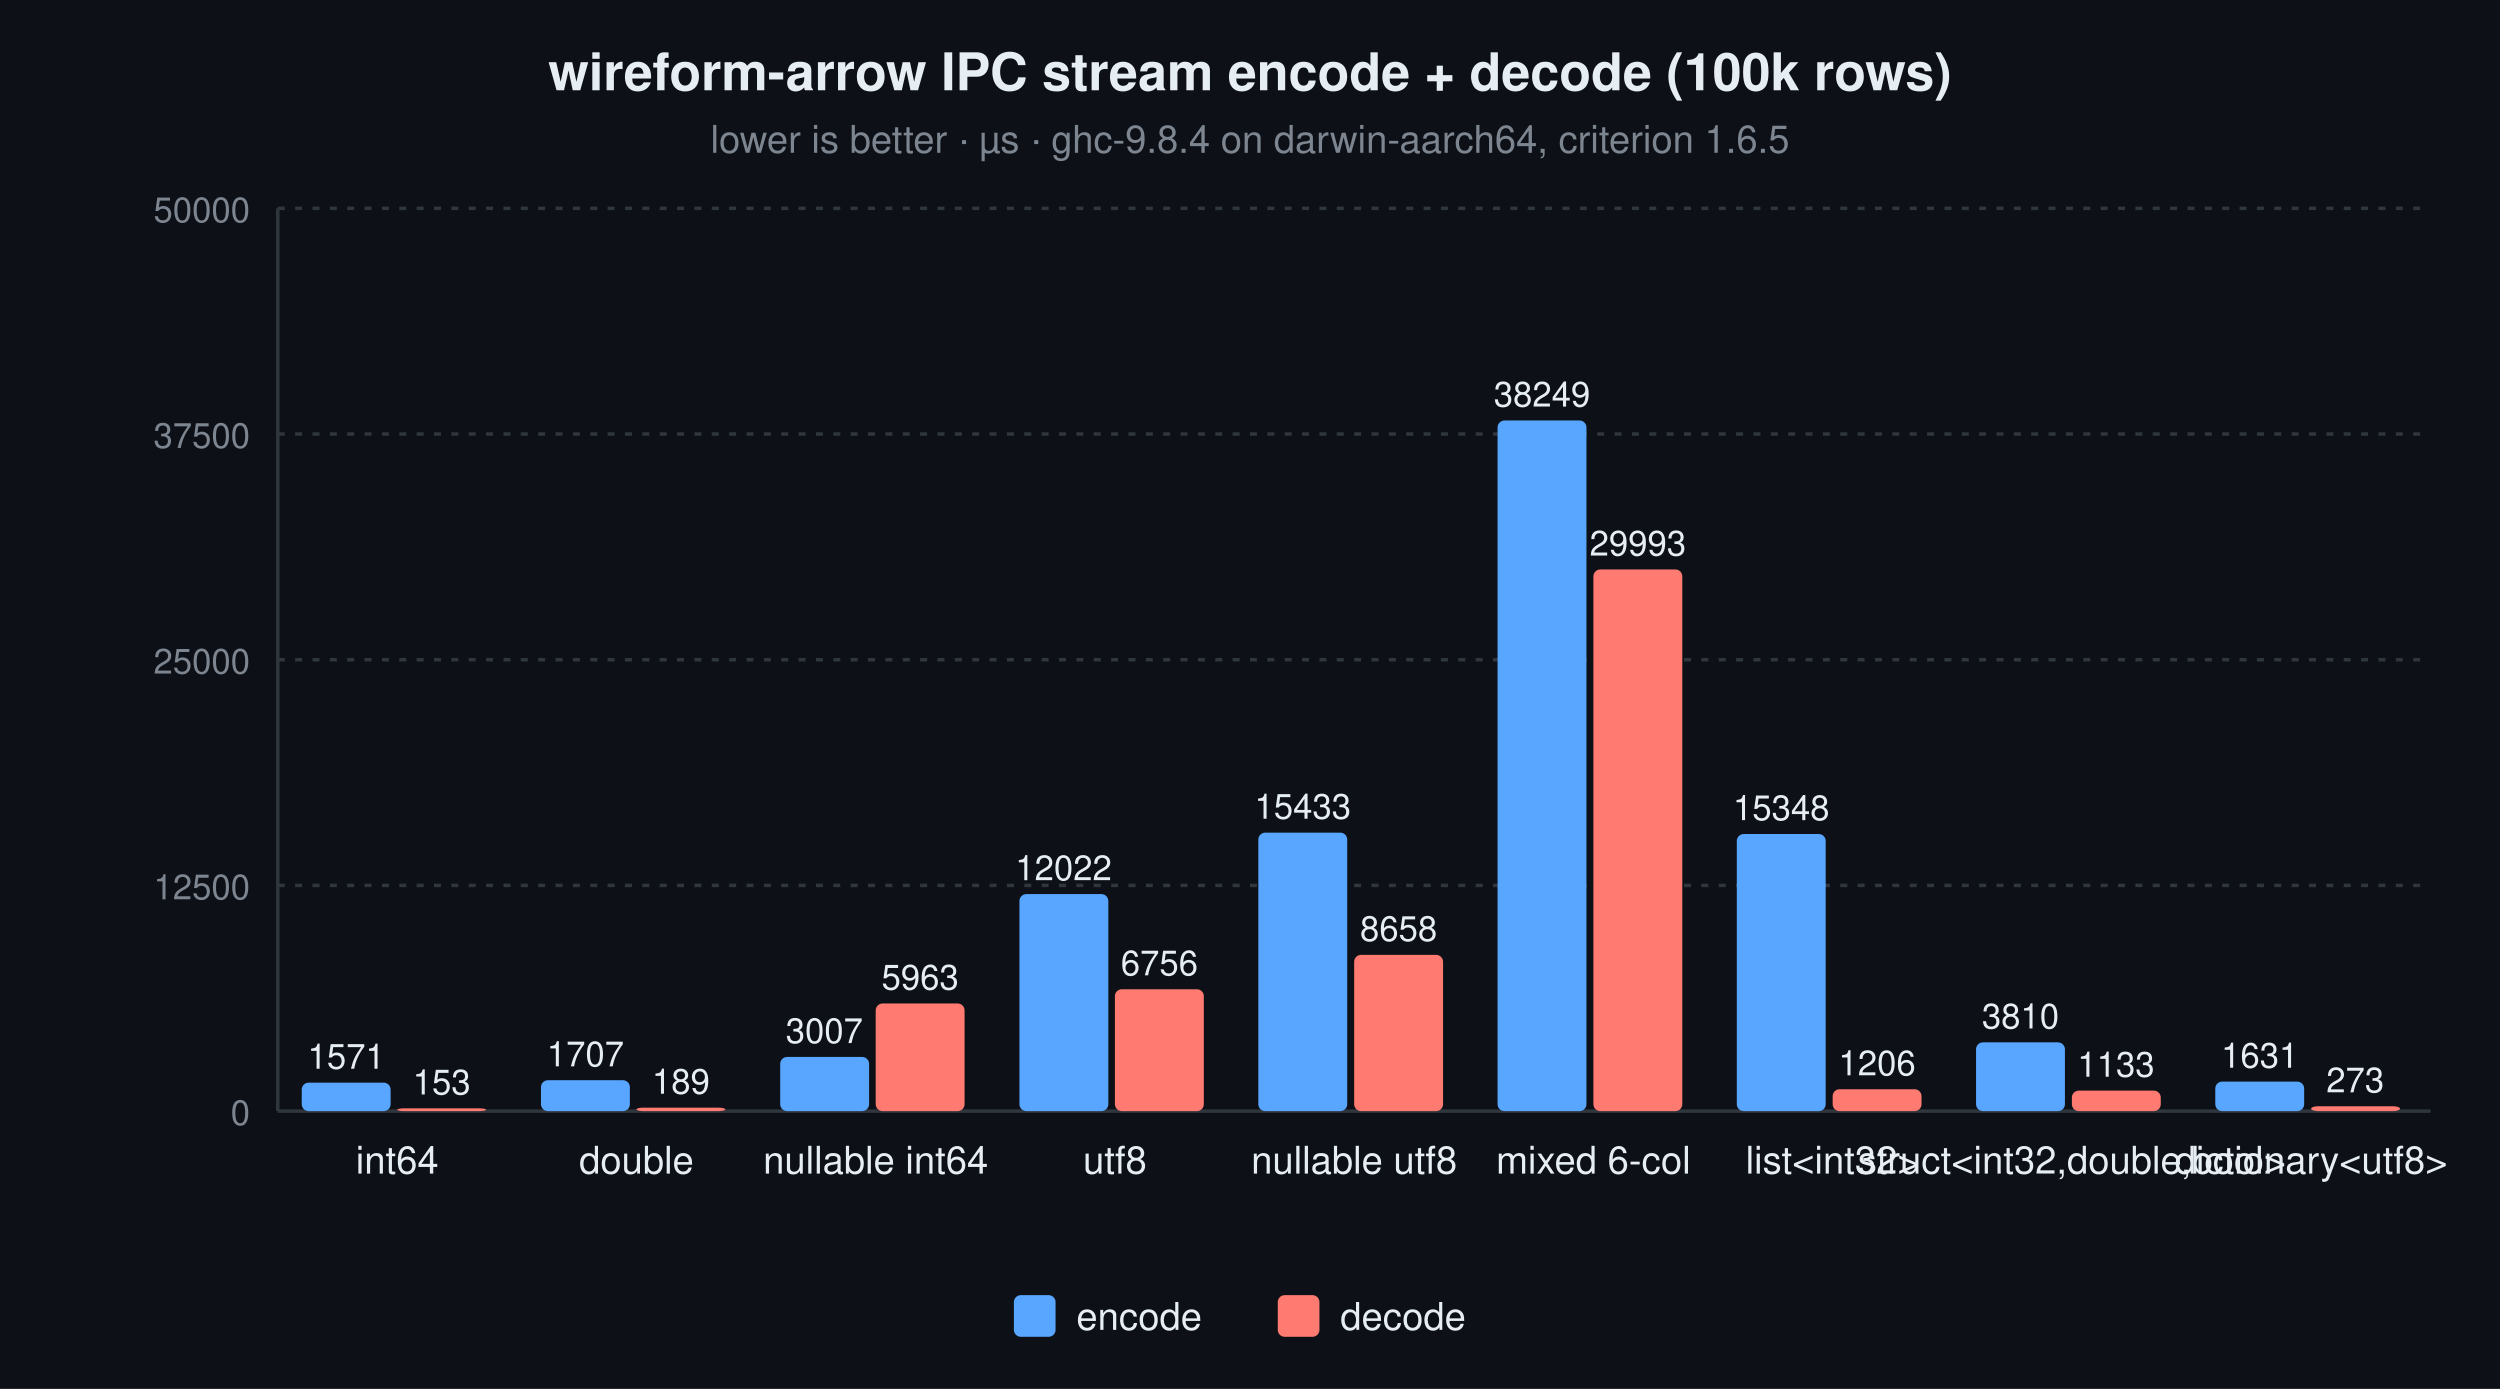
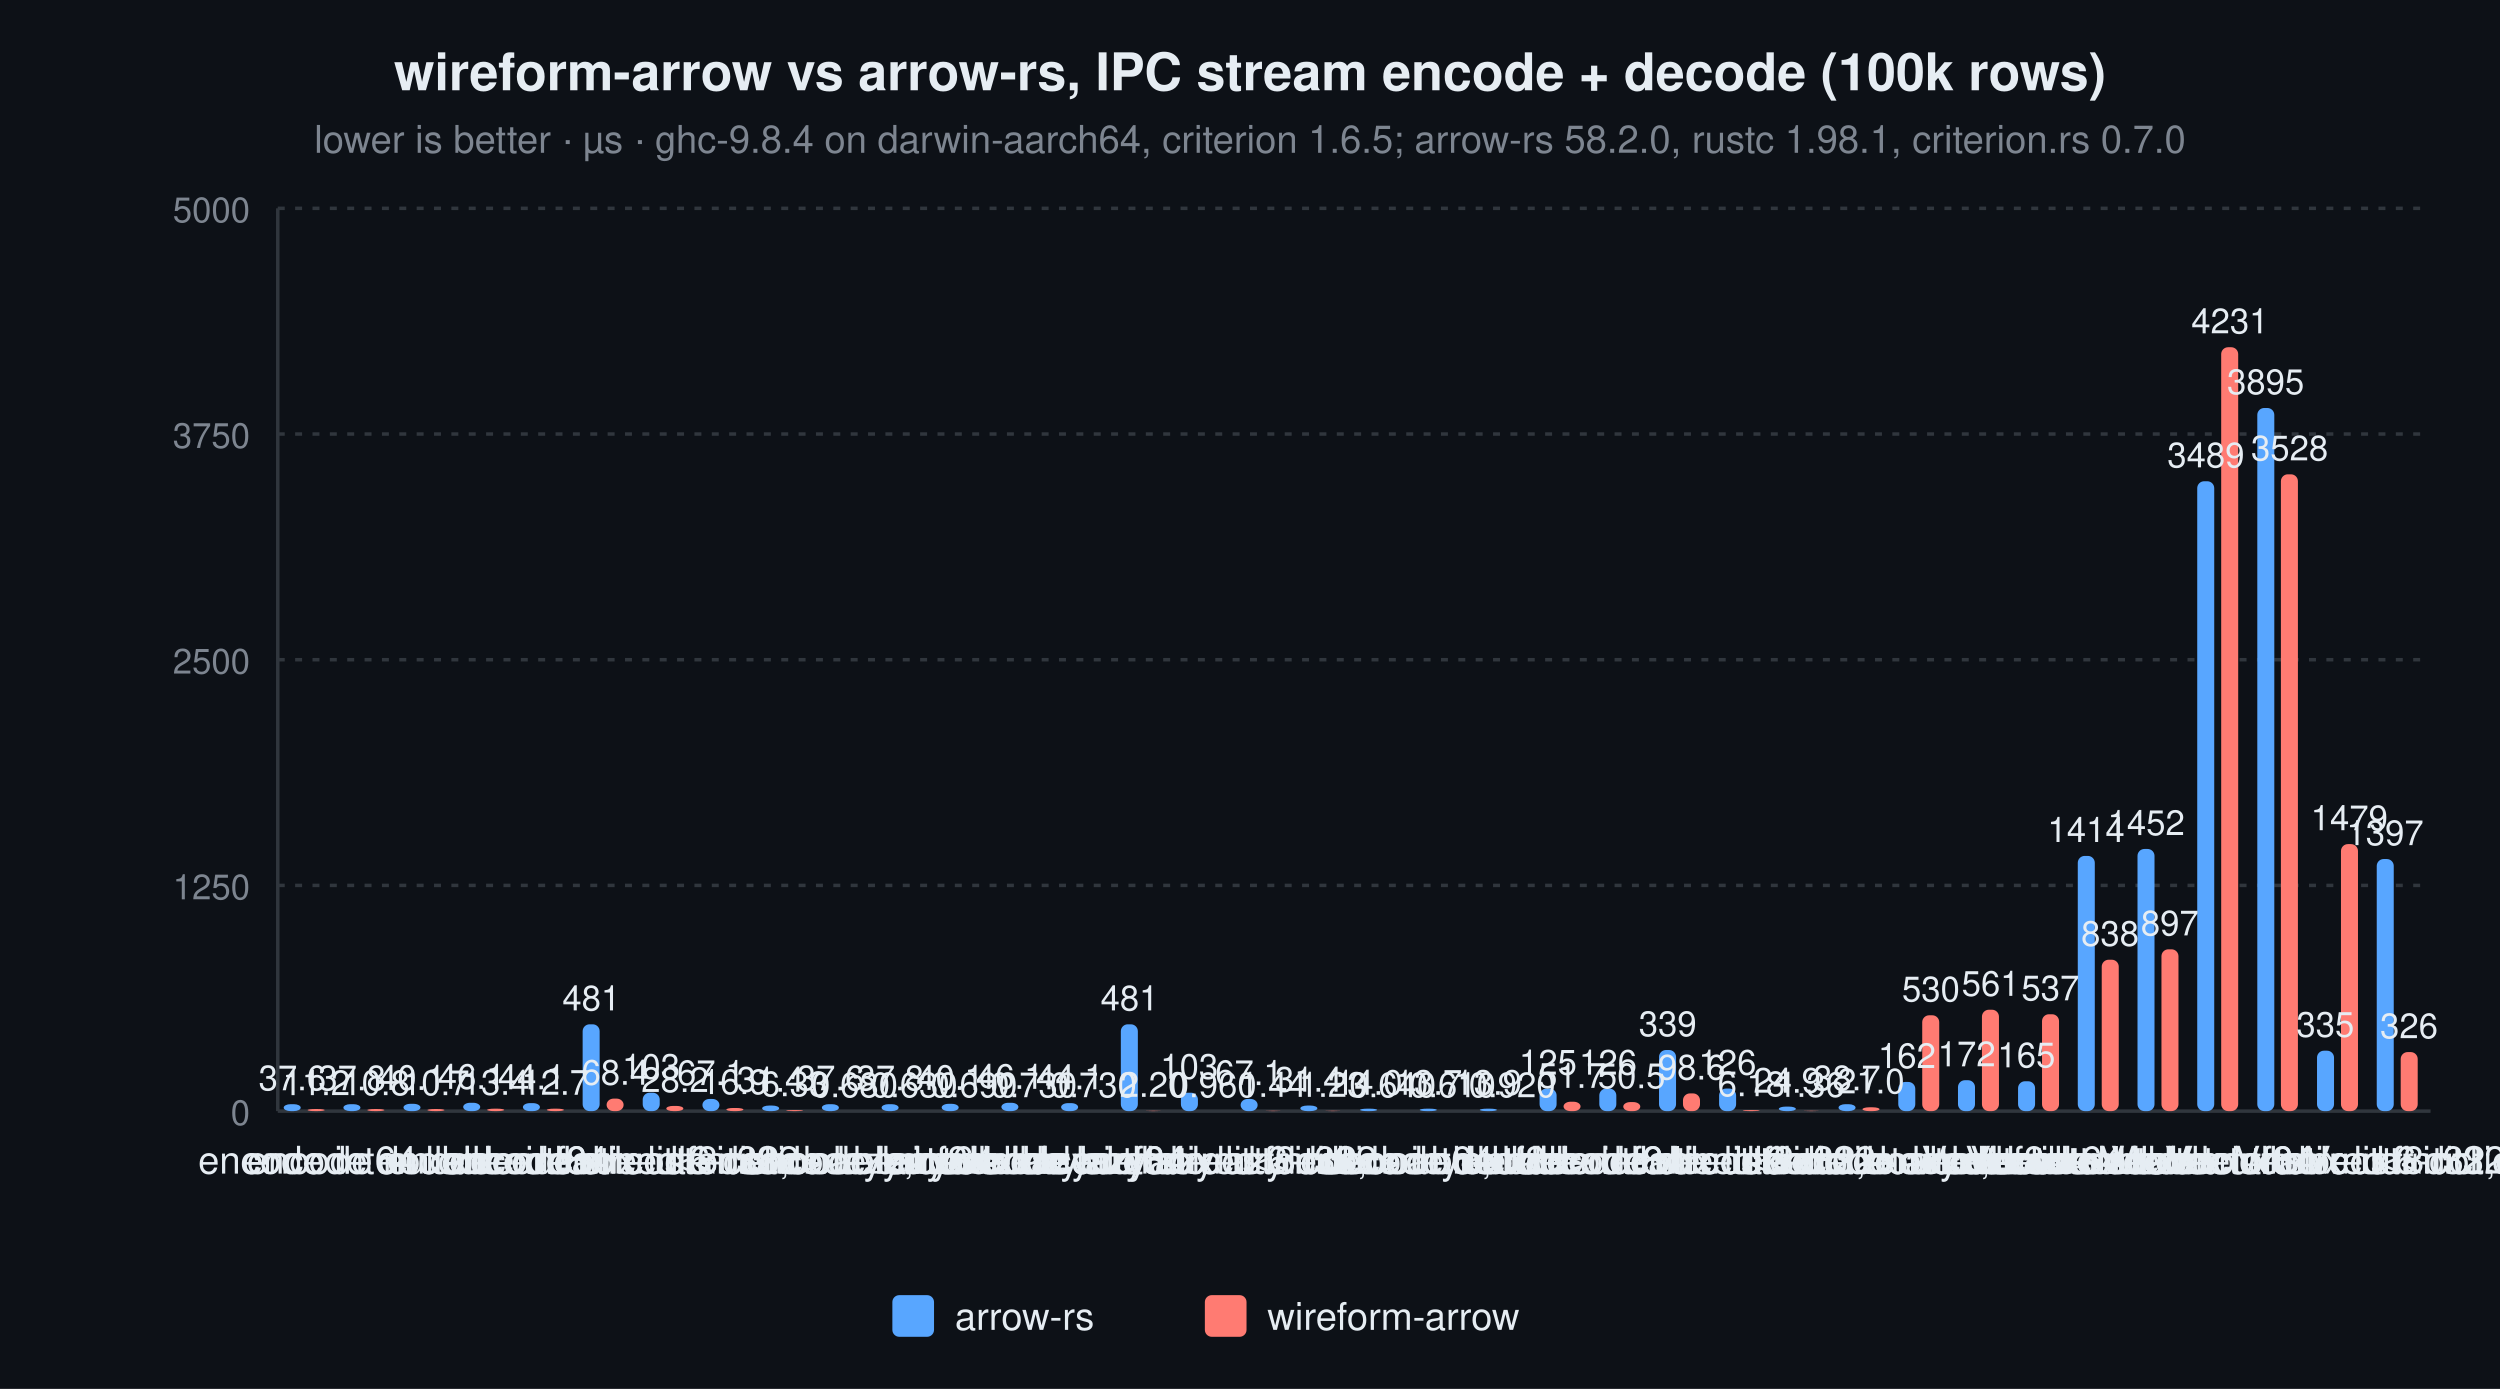
<svg xmlns="http://www.w3.org/2000/svg" viewBox="0 0 720 400" width="720" height="400" font-family="ui-sans-serif, system-ui, -apple-system, BlinkMacSystemFont, &quot;Segoe UI&quot;, Helvetica, Arial, sans-serif" font-size="12">
  <rect x="0" y="0" width="720" height="400" fill="#0d1117" />
-   <text x="360" y="26" text-anchor="middle" font-size="15" font-weight="600" fill="#e6edf3">wireform-arrow IPC stream encode + decode (100k rows)</text>
-   <text x="360" y="44" text-anchor="middle" font-size="11" fill="#7d8590">lower is better · µs · ghc-9.8.4 on darwin-aarch64, criterion 1.6.5</text>
+   <text x="360" y="26" text-anchor="middle" font-size="15" font-weight="600" fill="#e6edf3">wireform-arrow vs arrow-rs, IPC stream encode + decode (100k rows)</text>
+   <text x="360" y="44" text-anchor="middle" font-size="11" fill="#7d8590">lower is better · µs · ghc-9.8.4 on darwin-aarch64, criterion 1.6.5; arrow-rs 58.2.0, rustc 1.98.1, criterion.rs 0.7.0</text>
  <g stroke="#30363d" stroke-width="1">
    <line x1="80" y1="320" x2="700" y2="320" />
    <line x1="80" y1="60" x2="80" y2="320" />
  </g>
  <g>
    <g />
    <text x="72" y="324" text-anchor="end" font-size="10" fill="#7d8590">0</text>
    <line x1="80" y1="255" x2="700" y2="255" stroke="#30363d" stroke-width="1" stroke-dasharray="2 3" />
-     <text x="72" y="259" text-anchor="end" font-size="10" fill="#7d8590">12500</text>
+     <text x="72" y="259" text-anchor="end" font-size="10" fill="#7d8590">1250</text>
    <line x1="80" y1="190" x2="700" y2="190" stroke="#30363d" stroke-width="1" stroke-dasharray="2 3" />
-     <text x="72" y="194" text-anchor="end" font-size="10" fill="#7d8590">25000</text>
+     <text x="72" y="194" text-anchor="end" font-size="10" fill="#7d8590">2500</text>
    <line x1="80" y1="125" x2="700" y2="125" stroke="#30363d" stroke-width="1" stroke-dasharray="2 3" />
-     <text x="72" y="129" text-anchor="end" font-size="10" fill="#7d8590">37500</text>
+     <text x="72" y="129" text-anchor="end" font-size="10" fill="#7d8590">3750</text>
    <line x1="80" y1="60" x2="700" y2="60" stroke="#30363d" stroke-width="1" stroke-dasharray="2 3" />
-     <text x="72" y="64" text-anchor="end" font-size="10" fill="#7d8590">50000</text>
-   </g>
-   <g>
-     <rect x="86.9" y="311.8" width="25.6" height="8.2" rx="2" fill="#58a6ff" />
-     <rect x="114.4" y="319.2" width="25.6" height="0.8" rx="2" fill="#ff7b72" />
-     <rect x="155.8" y="311.1" width="25.6" height="8.9" rx="2" fill="#58a6ff" />
-     <rect x="183.3" y="319.0" width="25.6" height="1.0" rx="2" fill="#ff7b72" />
-     <rect x="224.7" y="304.4" width="25.6" height="15.6" rx="2" fill="#58a6ff" />
-     <rect x="252.2" y="289.0" width="25.6" height="31.0" rx="2" fill="#ff7b72" />
-     <rect x="293.6" y="257.5" width="25.6" height="62.5" rx="2" fill="#58a6ff" />
-     <rect x="321.1" y="284.9" width="25.6" height="35.1" rx="2" fill="#ff7b72" />
-     <rect x="362.4" y="239.8" width="25.6" height="80.2" rx="2" fill="#58a6ff" />
-     <rect x="390" y="275.0" width="25.6" height="45.0" rx="2" fill="#ff7b72" />
-     <rect x="431.3" y="121.1" width="25.6" height="198.9" rx="2" fill="#58a6ff" />
-     <rect x="458.9" y="164.0" width="25.6" height="156.0" rx="2" fill="#ff7b72" />
-     <rect x="500.2" y="240.2" width="25.6" height="79.8" rx="2" fill="#58a6ff" />
-     <rect x="527.8" y="313.7" width="25.6" height="6.3" rx="2" fill="#ff7b72" />
-     <rect x="569.1" y="300.2" width="25.6" height="19.8" rx="2" fill="#58a6ff" />
-     <rect x="596.7" y="314.1" width="25.6" height="5.9" rx="2" fill="#ff7b72" />
-     <rect x="638" y="311.5" width="25.6" height="8.5" rx="2" fill="#58a6ff" />
-     <rect x="665.6" y="318.6" width="25.6" height="1.4" rx="2" fill="#ff7b72" />
-   </g>
-   <g>
-     <text x="99.7" y="307.8" text-anchor="middle" font-size="10" fill="#e6edf3">1571</text>
-     <text x="127.2" y="315.2" text-anchor="middle" font-size="10" fill="#e6edf3">153</text>
-     <text x="168.6" y="307.1" text-anchor="middle" font-size="10" fill="#e6edf3">1707</text>
-     <text x="196.1" y="315.0" text-anchor="middle" font-size="10" fill="#e6edf3">189</text>
-     <text x="237.4" y="300.4" text-anchor="middle" font-size="10" fill="#e6edf3">3007</text>
-     <text x="265" y="285.0" text-anchor="middle" font-size="10" fill="#e6edf3">5963</text>
-     <text x="306.3" y="253.5" text-anchor="middle" font-size="10" fill="#e6edf3">12022</text>
-     <text x="333.9" y="280.9" text-anchor="middle" font-size="10" fill="#e6edf3">6756</text>
-     <text x="375.2" y="235.8" text-anchor="middle" font-size="10" fill="#e6edf3">15433</text>
-     <text x="402.8" y="271.0" text-anchor="middle" font-size="10" fill="#e6edf3">8658</text>
-     <text x="444.1" y="117.1" text-anchor="middle" font-size="10" fill="#e6edf3">38249</text>
-     <text x="471.7" y="160.0" text-anchor="middle" font-size="10" fill="#e6edf3">29993</text>
-     <text x="513" y="236.2" text-anchor="middle" font-size="10" fill="#e6edf3">15348</text>
-     <text x="540.6" y="309.7" text-anchor="middle" font-size="10" fill="#e6edf3">1206</text>
-     <text x="581.9" y="296.2" text-anchor="middle" font-size="10" fill="#e6edf3">3810</text>
-     <text x="609.4" y="310.1" text-anchor="middle" font-size="10" fill="#e6edf3">1133</text>
-     <text x="650.8" y="307.5" text-anchor="middle" font-size="10" fill="#e6edf3">1631</text>
-     <text x="678.3" y="314.6" text-anchor="middle" font-size="10" fill="#e6edf3">273</text>
-   </g>
-   <g>
-     <text x="114.4" y="338" text-anchor="middle" font-size="11" fill="#e6edf3">int64</text>
-     <text x="183.3" y="338" text-anchor="middle" font-size="11" fill="#e6edf3">double</text>
-     <text x="252.2" y="338" text-anchor="middle" font-size="11" fill="#e6edf3">nullable int64</text>
-     <text x="321.1" y="338" text-anchor="middle" font-size="11" fill="#e6edf3">utf8</text>
-     <text x="390" y="338" text-anchor="middle" font-size="11" fill="#e6edf3">nullable utf8</text>
-     <text x="458.9" y="338" text-anchor="middle" font-size="11" fill="#e6edf3">mixed 6-col</text>
-     <text x="527.8" y="338" text-anchor="middle" font-size="11" fill="#e6edf3">list&lt;int32&gt;</text>
-     <text x="596.7" y="338" text-anchor="middle" font-size="11" fill="#e6edf3">struct&lt;int32,double,bool&gt;</text>
-     <text x="665.6" y="338" text-anchor="middle" font-size="11" fill="#e6edf3">dictionary&lt;utf8&gt;</text>
-   </g>
-   <g>
-     <g transform="translate(292, 382)">
+     <text x="72" y="64" text-anchor="end" font-size="10" fill="#7d8590">5000</text>
+   </g>
+   <g>
+     <rect x="81.7" y="318.0" width="4.9" height="2.0" rx="2" fill="#58a6ff" />
+     <rect x="88.6" y="319.4" width="4.9" height="0.6" rx="2" fill="#ff7b72" />
+     <rect x="98.9" y="318.0" width="4.9" height="2.0" rx="2" fill="#58a6ff" />
+     <rect x="105.8" y="319.4" width="4.9" height="0.6" rx="2" fill="#ff7b72" />
+     <rect x="116.2" y="317.9" width="4.9" height="2.1" rx="2" fill="#58a6ff" />
+     <rect x="123.1" y="319.4" width="4.9" height="0.6" rx="2" fill="#ff7b72" />
+     <rect x="133.4" y="317.6" width="4.9" height="2.4" rx="2" fill="#58a6ff" />
+     <rect x="140.3" y="319.3" width="4.9" height="0.7" rx="2" fill="#ff7b72" />
+     <rect x="150.6" y="317.7" width="4.9" height="2.3" rx="2" fill="#58a6ff" />
+     <rect x="157.5" y="319.3" width="4.9" height="0.7" rx="2" fill="#ff7b72" />
+     <rect x="167.8" y="295.0" width="4.9" height="25.0" rx="2" fill="#58a6ff" />
+     <rect x="174.7" y="316.4" width="4.9" height="3.6" rx="2" fill="#ff7b72" />
+     <rect x="185.1" y="314.7" width="4.9" height="5.3" rx="2" fill="#58a6ff" />
+     <rect x="191.9" y="318.5" width="4.9" height="1.5" rx="2" fill="#ff7b72" />
+     <rect x="202.3" y="316.5" width="4.9" height="3.5" rx="2" fill="#58a6ff" />
+     <rect x="209.2" y="319.1" width="4.9" height="0.9" rx="2" fill="#ff7b72" />
+     <rect x="219.5" y="318.4" width="4.9" height="1.6" rx="2" fill="#58a6ff" />
+     <rect x="226.4" y="319.7" width="4.9" height="0.3" rx="2" fill="#ff7b72" />
+     <rect x="236.7" y="318.0" width="4.9" height="2.0" rx="2" fill="#58a6ff" />
+     <rect x="243.6" y="320.0" width="4.9" height="0.0" rx="2" fill="#ff7b72" />
+     <rect x="253.9" y="318.0" width="4.9" height="2.0" rx="2" fill="#58a6ff" />
+     <rect x="260.8" y="320.0" width="4.9" height="0.0" rx="2" fill="#ff7b72" />
+     <rect x="271.2" y="317.9" width="4.9" height="2.1" rx="2" fill="#58a6ff" />
+     <rect x="278.1" y="320.0" width="4.9" height="0.0" rx="2" fill="#ff7b72" />
+     <rect x="288.4" y="317.6" width="4.9" height="2.4" rx="2" fill="#58a6ff" />
+     <rect x="295.3" y="320.0" width="4.9" height="0.0" rx="2" fill="#ff7b72" />
+     <rect x="305.6" y="317.7" width="4.9" height="2.3" rx="2" fill="#58a6ff" />
+     <rect x="312.5" y="320.0" width="4.9" height="0.0" rx="2" fill="#ff7b72" />
+     <rect x="322.8" y="295.0" width="4.9" height="25.0" rx="2" fill="#58a6ff" />
+     <rect x="329.7" y="319.9" width="4.9" height="0.1" rx="2" fill="#ff7b72" />
+     <rect x="340.1" y="314.7" width="4.9" height="5.3" rx="2" fill="#58a6ff" />
+     <rect x="346.9" y="320.0" width="4.9" height="0.0" rx="2" fill="#ff7b72" />
+     <rect x="357.3" y="316.5" width="4.9" height="3.5" rx="2" fill="#58a6ff" />
+     <rect x="364.2" y="319.9" width="4.9" height="0.1" rx="2" fill="#ff7b72" />
+     <rect x="374.5" y="318.4" width="4.9" height="1.6" rx="2" fill="#58a6ff" />
+     <rect x="381.4" y="319.9" width="4.9" height="0.1" rx="2" fill="#ff7b72" />
+     <rect x="391.7" y="319.3" width="4.9" height="0.7" rx="2" fill="#58a6ff" />
+     <rect x="398.6" y="320.0" width="4.9" height="0.0" rx="2" fill="#ff7b72" />
+     <rect x="408.9" y="319.3" width="4.9" height="0.7" rx="2" fill="#58a6ff" />
+     <rect x="415.8" y="320.0" width="4.9" height="0.0" rx="2" fill="#ff7b72" />
+     <rect x="426.2" y="319.3" width="4.9" height="0.7" rx="2" fill="#58a6ff" />
+     <rect x="433.1" y="320.0" width="4.9" height="0.0" rx="2" fill="#ff7b72" />
+     <rect x="443.4" y="313.5" width="4.9" height="6.5" rx="2" fill="#58a6ff" />
+     <rect x="450.3" y="317.3" width="4.9" height="2.7" rx="2" fill="#ff7b72" />
+     <rect x="460.6" y="313.5" width="4.9" height="6.5" rx="2" fill="#58a6ff" />
+     <rect x="467.5" y="317.4" width="4.9" height="2.6" rx="2" fill="#ff7b72" />
+     <rect x="477.8" y="302.4" width="4.9" height="17.6" rx="2" fill="#58a6ff" />
+     <rect x="484.7" y="314.9" width="4.9" height="5.1" rx="2" fill="#ff7b72" />
+     <rect x="495.1" y="313.5" width="4.9" height="6.5" rx="2" fill="#58a6ff" />
+     <rect x="501.9" y="319.7" width="4.9" height="0.3" rx="2" fill="#ff7b72" />
+     <rect x="512.3" y="318.7" width="4.9" height="1.3" rx="2" fill="#58a6ff" />
+     <rect x="519.2" y="319.9" width="4.9" height="0.1" rx="2" fill="#ff7b72" />
+     <rect x="529.5" y="318.0" width="4.9" height="2.0" rx="2" fill="#58a6ff" />
+     <rect x="536.4" y="318.9" width="4.9" height="1.1" rx="2" fill="#ff7b72" />
+     <rect x="546.7" y="311.6" width="4.9" height="8.4" rx="2" fill="#58a6ff" />
+     <rect x="553.6" y="292.4" width="4.9" height="27.6" rx="2" fill="#ff7b72" />
+     <rect x="563.9" y="311.1" width="4.9" height="8.9" rx="2" fill="#58a6ff" />
+     <rect x="570.8" y="290.8" width="4.9" height="29.2" rx="2" fill="#ff7b72" />
+     <rect x="581.2" y="311.4" width="4.9" height="8.6" rx="2" fill="#58a6ff" />
+     <rect x="588.1" y="292.1" width="4.9" height="27.9" rx="2" fill="#ff7b72" />
+     <rect x="598.4" y="246.5" width="4.9" height="73.5" rx="2" fill="#58a6ff" />
+     <rect x="605.3" y="276.4" width="4.9" height="43.6" rx="2" fill="#ff7b72" />
+     <rect x="615.6" y="244.5" width="4.9" height="75.5" rx="2" fill="#58a6ff" />
+     <rect x="622.5" y="273.4" width="4.9" height="46.6" rx="2" fill="#ff7b72" />
+     <rect x="632.8" y="138.6" width="4.9" height="181.4" rx="2" fill="#58a6ff" />
+     <rect x="639.7" y="100.0" width="4.9" height="220.0" rx="2" fill="#ff7b72" />
+     <rect x="650.1" y="117.5" width="4.9" height="202.5" rx="2" fill="#58a6ff" />
+     <rect x="656.9" y="136.6" width="4.9" height="183.4" rx="2" fill="#ff7b72" />
+     <rect x="667.3" y="302.6" width="4.9" height="17.4" rx="2" fill="#58a6ff" />
+     <rect x="674.2" y="243.1" width="4.9" height="76.9" rx="2" fill="#ff7b72" />
+     <rect x="684.5" y="247.4" width="4.9" height="72.6" rx="2" fill="#58a6ff" />
+     <rect x="691.4" y="303.0" width="4.9" height="17.0" rx="2" fill="#ff7b72" />
+   </g>
+   <g>
+     <text x="84.2" y="314.0" text-anchor="middle" font-size="10" fill="#e6edf3">37.6</text>
+     <text x="91.1" y="315.4" text-anchor="middle" font-size="10" fill="#e6edf3">11.2</text>
+     <text x="101.4" y="314.0" text-anchor="middle" font-size="10" fill="#e6edf3">37.8</text>
+     <text x="108.3" y="315.4" text-anchor="middle" font-size="10" fill="#e6edf3">10.8</text>
+     <text x="118.6" y="313.9" text-anchor="middle" font-size="10" fill="#e6edf3">40.1</text>
+     <text x="125.5" y="315.4" text-anchor="middle" font-size="10" fill="#e6edf3">10.7</text>
+     <text x="135.8" y="313.6" text-anchor="middle" font-size="10" fill="#e6edf3">46.1</text>
+     <text x="142.7" y="315.3" text-anchor="middle" font-size="10" fill="#e6edf3">13.4</text>
+     <text x="153.1" y="313.7" text-anchor="middle" font-size="10" fill="#e6edf3">44.1</text>
+     <text x="159.9" y="315.3" text-anchor="middle" font-size="10" fill="#e6edf3">12.7</text>
+     <text x="170.3" y="291.0" text-anchor="middle" font-size="10" fill="#e6edf3">481</text>
+     <text x="177.2" y="312.4" text-anchor="middle" font-size="10" fill="#e6edf3">68.4</text>
+     <text x="187.5" y="310.7" text-anchor="middle" font-size="10" fill="#e6edf3">103</text>
+     <text x="194.4" y="314.5" text-anchor="middle" font-size="10" fill="#e6edf3">28.2</text>
+     <text x="204.7" y="312.5" text-anchor="middle" font-size="10" fill="#e6edf3">67.1</text>
+     <text x="211.6" y="315.1" text-anchor="middle" font-size="10" fill="#e6edf3">16.9</text>
+     <text x="221.9" y="314.4" text-anchor="middle" font-size="10" fill="#e6edf3">31.4</text>
+     <text x="228.8" y="315.7" text-anchor="middle" font-size="10" fill="#e6edf3">6.33</text>
+     <text x="239.2" y="314.0" text-anchor="middle" font-size="10" fill="#e6edf3">37.6</text>
+     <text x="246.1" y="316.0" text-anchor="middle" font-size="10" fill="#e6edf3">0.680</text>
+     <text x="256.4" y="314.0" text-anchor="middle" font-size="10" fill="#e6edf3">37.8</text>
+     <text x="263.3" y="316.0" text-anchor="middle" font-size="10" fill="#e6edf3">0.630</text>
+     <text x="273.6" y="313.9" text-anchor="middle" font-size="10" fill="#e6edf3">40.1</text>
+     <text x="280.5" y="316.0" text-anchor="middle" font-size="10" fill="#e6edf3">0.690</text>
+     <text x="290.8" y="313.6" text-anchor="middle" font-size="10" fill="#e6edf3">46.1</text>
+     <text x="297.7" y="316.0" text-anchor="middle" font-size="10" fill="#e6edf3">0.730</text>
+     <text x="308.1" y="313.7" text-anchor="middle" font-size="10" fill="#e6edf3">44.1</text>
+     <text x="314.9" y="316.0" text-anchor="middle" font-size="10" fill="#e6edf3">0.730</text>
+     <text x="325.3" y="291.0" text-anchor="middle" font-size="10" fill="#e6edf3">481</text>
+     <text x="332.2" y="315.9" text-anchor="middle" font-size="10" fill="#e6edf3">2.20</text>
+     <text x="342.5" y="310.7" text-anchor="middle" font-size="10" fill="#e6edf3">103</text>
+     <text x="349.4" y="316.0" text-anchor="middle" font-size="10" fill="#e6edf3">0.960</text>
+     <text x="359.7" y="312.5" text-anchor="middle" font-size="10" fill="#e6edf3">67.1</text>
+     <text x="366.6" y="315.9" text-anchor="middle" font-size="10" fill="#e6edf3">1.44</text>
+     <text x="376.9" y="314.4" text-anchor="middle" font-size="10" fill="#e6edf3">31.4</text>
+     <text x="383.8" y="315.9" text-anchor="middle" font-size="10" fill="#e6edf3">1.23</text>
+     <text x="394.2" y="315.3" text-anchor="middle" font-size="10" fill="#e6edf3">14.0</text>
+     <text x="401.1" y="316.0" text-anchor="middle" font-size="10" fill="#e6edf3">0.640</text>
+     <text x="411.4" y="315.3" text-anchor="middle" font-size="10" fill="#e6edf3">13.7</text>
+     <text x="418.3" y="316.0" text-anchor="middle" font-size="10" fill="#e6edf3">0.610</text>
+     <text x="428.6" y="315.3" text-anchor="middle" font-size="10" fill="#e6edf3">13.9</text>
+     <text x="435.5" y="316.0" text-anchor="middle" font-size="10" fill="#e6edf3">0.920</text>
+     <text x="445.8" y="309.5" text-anchor="middle" font-size="10" fill="#e6edf3">125</text>
+     <text x="452.7" y="313.3" text-anchor="middle" font-size="10" fill="#e6edf3">51.7</text>
+     <text x="463.1" y="309.5" text-anchor="middle" font-size="10" fill="#e6edf3">126</text>
+     <text x="469.9" y="313.4" text-anchor="middle" font-size="10" fill="#e6edf3">50.5</text>
+     <text x="480.3" y="298.4" text-anchor="middle" font-size="10" fill="#e6edf3">339</text>
+     <text x="487.2" y="310.9" text-anchor="middle" font-size="10" fill="#e6edf3">98.6</text>
+     <text x="497.5" y="309.5" text-anchor="middle" font-size="10" fill="#e6edf3">126</text>
+     <text x="504.4" y="315.7" text-anchor="middle" font-size="10" fill="#e6edf3">6.18</text>
+     <text x="514.7" y="314.7" text-anchor="middle" font-size="10" fill="#e6edf3">24.9</text>
+     <text x="521.6" y="315.9" text-anchor="middle" font-size="10" fill="#e6edf3">1.36</text>
+     <text x="531.9" y="314.0" text-anchor="middle" font-size="10" fill="#e6edf3">38.7</text>
+     <text x="538.8" y="314.9" text-anchor="middle" font-size="10" fill="#e6edf3">21.0</text>
+     <text x="549.2" y="307.6" text-anchor="middle" font-size="10" fill="#e6edf3">162</text>
+     <text x="556.1" y="288.4" text-anchor="middle" font-size="10" fill="#e6edf3">530</text>
+     <text x="566.4" y="307.1" text-anchor="middle" font-size="10" fill="#e6edf3">172</text>
+     <text x="573.3" y="286.8" text-anchor="middle" font-size="10" fill="#e6edf3">561</text>
+     <text x="583.6" y="307.4" text-anchor="middle" font-size="10" fill="#e6edf3">165</text>
+     <text x="590.5" y="288.1" text-anchor="middle" font-size="10" fill="#e6edf3">537</text>
+     <text x="600.8" y="242.5" text-anchor="middle" font-size="10" fill="#e6edf3">1414</text>
+     <text x="607.7" y="272.4" text-anchor="middle" font-size="10" fill="#e6edf3">838</text>
+     <text x="618.1" y="240.5" text-anchor="middle" font-size="10" fill="#e6edf3">1452</text>
+     <text x="624.9" y="269.4" text-anchor="middle" font-size="10" fill="#e6edf3">897</text>
+     <text x="635.3" y="134.6" text-anchor="middle" font-size="10" fill="#e6edf3">3489</text>
+     <text x="642.2" y="96.0" text-anchor="middle" font-size="10" fill="#e6edf3">4231</text>
+     <text x="652.5" y="113.5" text-anchor="middle" font-size="10" fill="#e6edf3">3895</text>
+     <text x="659.4" y="132.6" text-anchor="middle" font-size="10" fill="#e6edf3">3528</text>
+     <text x="669.7" y="298.6" text-anchor="middle" font-size="10" fill="#e6edf3">335</text>
+     <text x="676.6" y="239.1" text-anchor="middle" font-size="10" fill="#e6edf3">1479</text>
+     <text x="686.9" y="243.4" text-anchor="middle" font-size="10" fill="#e6edf3">1397</text>
+     <text x="693.8" y="299.0" text-anchor="middle" font-size="10" fill="#e6edf3">326</text>
+   </g>
+   <g>
+     <text x="88.6" y="338" text-anchor="middle" font-size="11" fill="#e6edf3">encode int64</text>
+     <text x="105.8" y="338" text-anchor="middle" font-size="11" fill="#e6edf3">encode double</text>
+     <text x="123.1" y="338" text-anchor="middle" font-size="11" fill="#e6edf3">encode nullable int64</text>
+     <text x="140.3" y="338" text-anchor="middle" font-size="11" fill="#e6edf3">encode utf8</text>
+     <text x="157.5" y="338" text-anchor="middle" font-size="11" fill="#e6edf3">encode nullable utf8</text>
+     <text x="174.7" y="338" text-anchor="middle" font-size="11" fill="#e6edf3">encode mixed 6-col</text>
+     <text x="191.9" y="338" text-anchor="middle" font-size="11" fill="#e6edf3">encode list&lt;int32&gt;</text>
+     <text x="209.2" y="338" text-anchor="middle" font-size="11" fill="#e6edf3">encode struct&lt;int32,double,bool&gt;</text>
+     <text x="226.4" y="338" text-anchor="middle" font-size="11" fill="#e6edf3">encode dictionary&lt;utf8&gt;</text>
+     <text x="243.6" y="338" text-anchor="middle" font-size="11" fill="#e6edf3">encode lazy int64</text>
+     <text x="260.8" y="338" text-anchor="middle" font-size="11" fill="#e6edf3">encode lazy double</text>
+     <text x="278.1" y="338" text-anchor="middle" font-size="11" fill="#e6edf3">encode lazy nullable int64</text>
+     <text x="295.3" y="338" text-anchor="middle" font-size="11" fill="#e6edf3">encode lazy utf8</text>
+     <text x="312.5" y="338" text-anchor="middle" font-size="11" fill="#e6edf3">encode lazy nullable utf8</text>
+     <text x="329.7" y="338" text-anchor="middle" font-size="11" fill="#e6edf3">encode lazy mixed 6-col</text>
+     <text x="346.9" y="338" text-anchor="middle" font-size="11" fill="#e6edf3">encode lazy list&lt;int32&gt;</text>
+     <text x="364.2" y="338" text-anchor="middle" font-size="11" fill="#e6edf3">encode lazy struct&lt;int32,double,bool&gt;</text>
+     <text x="381.4" y="338" text-anchor="middle" font-size="11" fill="#e6edf3">encode lazy dictionary&lt;utf8&gt;</text>
+     <text x="398.6" y="338" text-anchor="middle" font-size="11" fill="#e6edf3">decode int64</text>
+     <text x="415.8" y="338" text-anchor="middle" font-size="11" fill="#e6edf3">decode double</text>
+     <text x="433.1" y="338" text-anchor="middle" font-size="11" fill="#e6edf3">decode nullable int64</text>
+     <text x="450.3" y="338" text-anchor="middle" font-size="11" fill="#e6edf3">decode utf8</text>
+     <text x="467.5" y="338" text-anchor="middle" font-size="11" fill="#e6edf3">decode nullable utf8</text>
+     <text x="484.7" y="338" text-anchor="middle" font-size="11" fill="#e6edf3">decode mixed 6-col</text>
+     <text x="501.9" y="338" text-anchor="middle" font-size="11" fill="#e6edf3">decode list&lt;int32&gt;</text>
+     <text x="519.2" y="338" text-anchor="middle" font-size="11" fill="#e6edf3">decode struct&lt;int32,double,bool&gt;</text>
+     <text x="536.4" y="338" text-anchor="middle" font-size="11" fill="#e6edf3">decode dictionary&lt;utf8&gt;</text>
+     <text x="553.6" y="338" text-anchor="middle" font-size="11" fill="#e6edf3">decode + toVector int64</text>
+     <text x="570.8" y="338" text-anchor="middle" font-size="11" fill="#e6edf3">decode + toVector double</text>
+     <text x="588.1" y="338" text-anchor="middle" font-size="11" fill="#e6edf3">decode + toVector nullable int64</text>
+     <text x="605.3" y="338" text-anchor="middle" font-size="11" fill="#e6edf3">decode + toVector utf8</text>
+     <text x="622.5" y="338" text-anchor="middle" font-size="11" fill="#e6edf3">decode + toVector nullable utf8</text>
+     <text x="639.7" y="338" text-anchor="middle" font-size="11" fill="#e6edf3">decode + toVector mixed 6-col</text>
+     <text x="656.9" y="338" text-anchor="middle" font-size="11" fill="#e6edf3">decode + toVector list&lt;int32&gt;</text>
+     <text x="674.2" y="338" text-anchor="middle" font-size="11" fill="#e6edf3">decode + toVector struct&lt;int32,double,bool&gt;</text>
+     <text x="691.4" y="338" text-anchor="middle" font-size="11" fill="#e6edf3">decode + toVector dictionary&lt;utf8&gt;</text>
+   </g>
+   <g>
+     <g transform="translate(257, 382)">
      <rect x="0" y="-9" width="12" height="12" rx="2" fill="#58a6ff" />
-       <text x="18" y="1" font-size="11" fill="#e6edf3">encode</text>
+       <text x="18" y="1" font-size="11" fill="#e6edf3">arrow-rs</text>
    </g>
-     <g transform="translate(368, 382)">
+     <g transform="translate(347, 382)">
      <rect x="0" y="-9" width="12" height="12" rx="2" fill="#ff7b72" />
-       <text x="18" y="1" font-size="11" fill="#e6edf3">decode</text>
+       <text x="18" y="1" font-size="11" fill="#e6edf3">wireform-arrow</text>
    </g>
  </g>
</svg>
